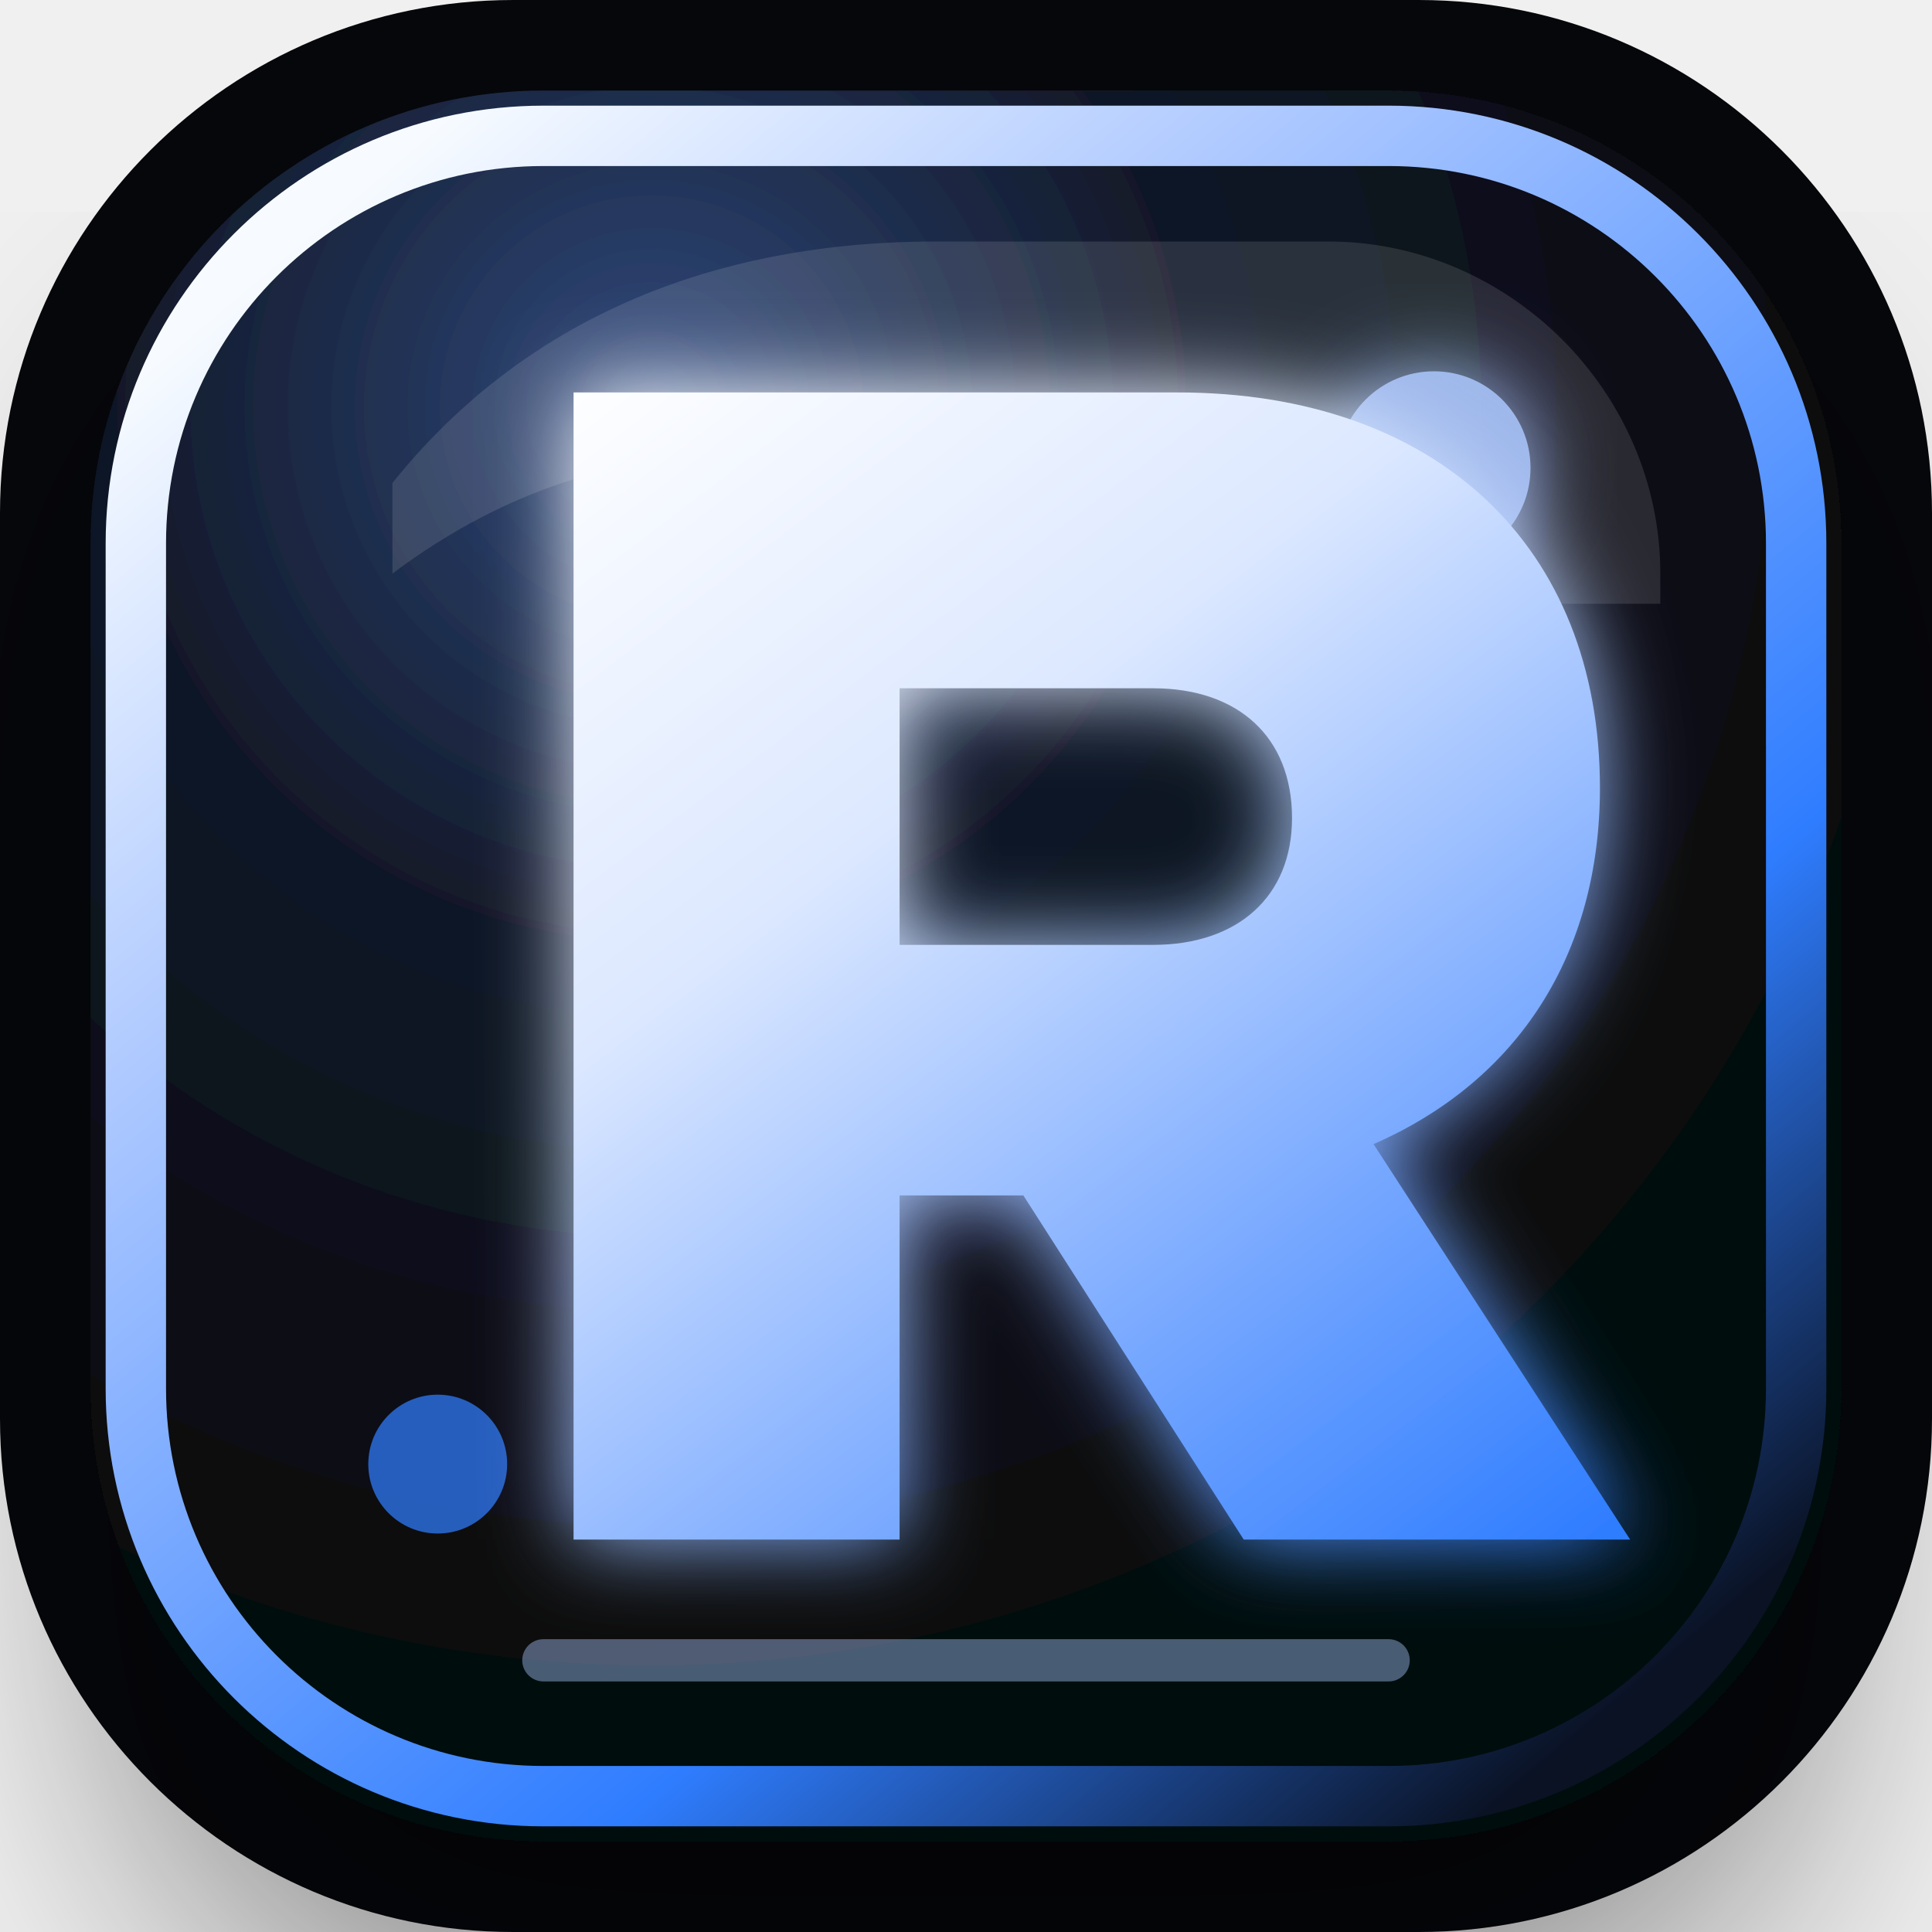
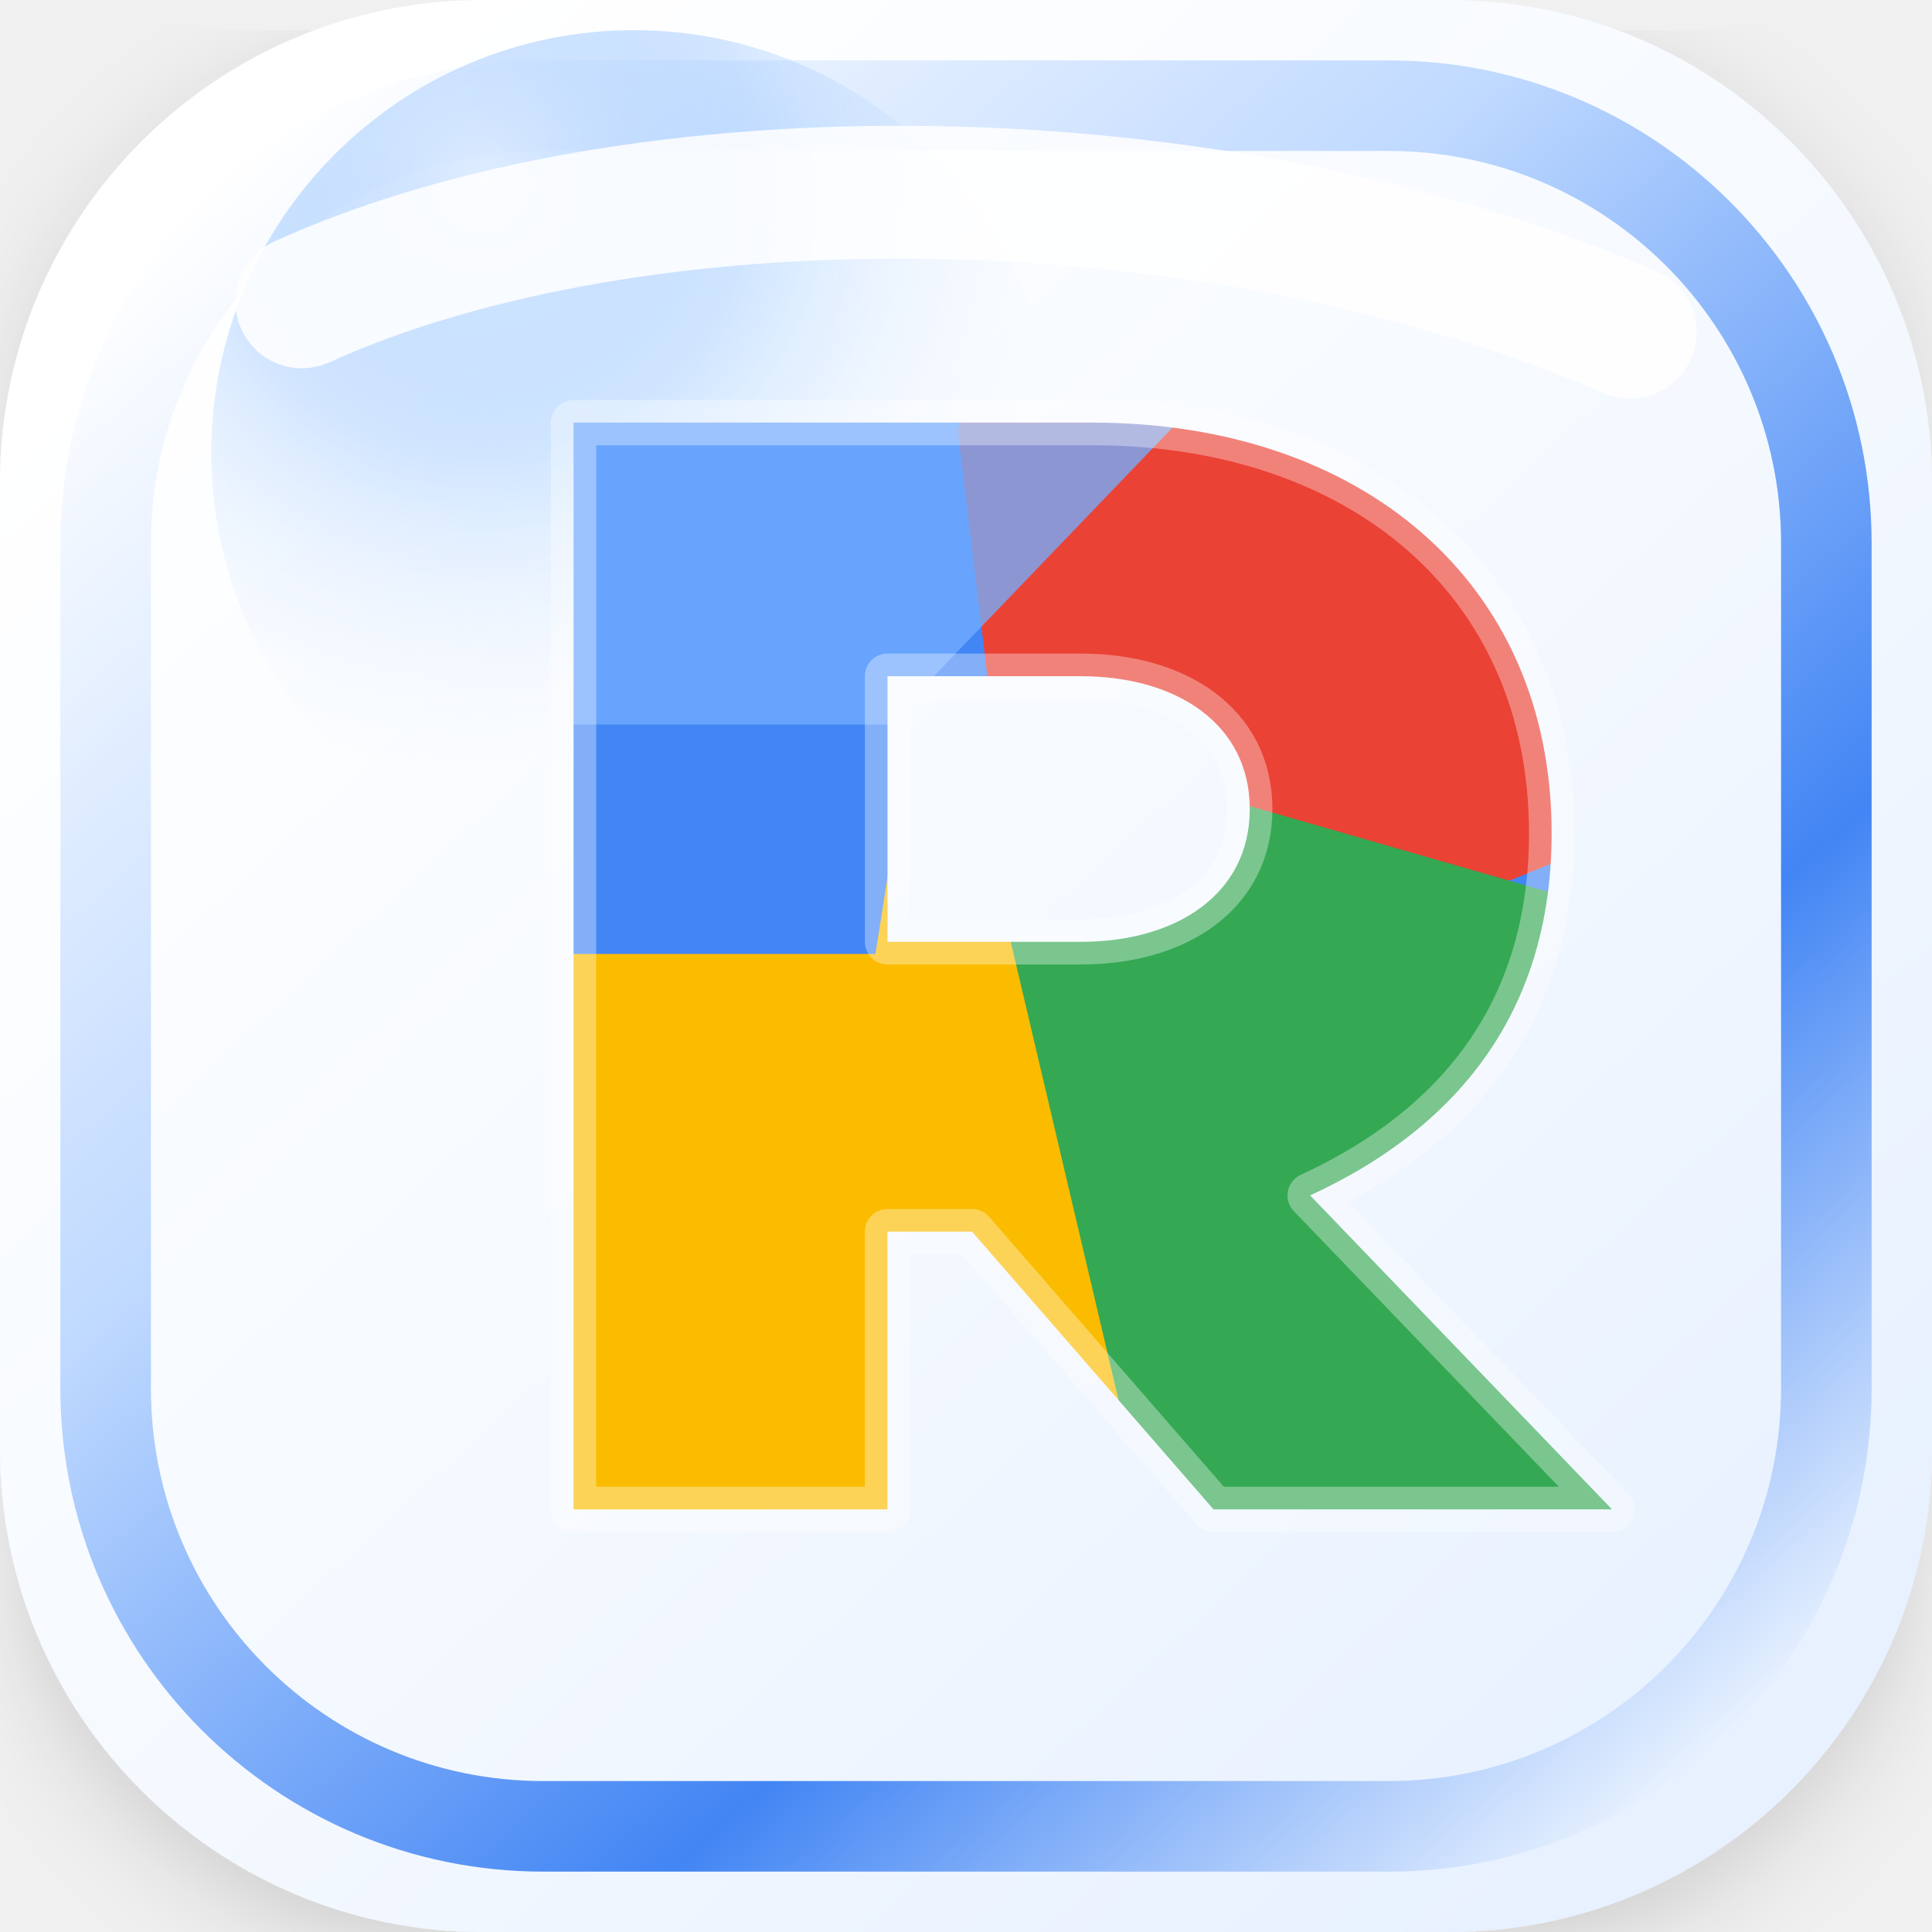
- <svg xmlns="http://www.w3.org/2000/svg" viewBox="0 0 64 64" role="img" aria-label="ルキスマCRM">
+ <svg xmlns="http://www.w3.org/2000/svg" viewBox="0 0 64 64" role="img" aria-label="Rukisma CRM homepage icon">
  <defs>
-     <radialGradient id="bgGlow" cx="32%" cy="18%" r="74%">
-       <stop offset="0" stop-color="#314a7e" />
-       <stop offset=".42" stop-color="#111827" />
-       <stop offset="1" stop-color="#06070b" />
+     <linearGradient id="shell" x1="8" y1="6" x2="56" y2="58" gradientUnits="userSpaceOnUse">
+       <stop offset="0" stop-color="#ffffff" />
+       <stop offset=".48" stop-color="#f6faff" />
+       <stop offset="1" stop-color="#e8f1ff" />
+     </linearGradient>
+     <linearGradient id="rim" x1="8" y1="5" x2="56" y2="59" gradientUnits="userSpaceOnUse">
+       <stop offset="0" stop-color="#ffffff" />
+       <stop offset=".36" stop-color="#bfd9ff" />
+       <stop offset=".72" stop-color="#4285f4" />
+       <stop offset="1" stop-color="#eaf3ff" />
+     </linearGradient>
+     <radialGradient id="halo" cx="32%" cy="18%" r="74%">
+       <stop offset="0" stop-color="#ddebff" stop-opacity=".9" />
+       <stop offset=".44" stop-color="#7eb7ff" stop-opacity=".34" />
+       <stop offset="1" stop-color="#ffffff" stop-opacity="0" />
    </radialGradient>
-     <linearGradient id="rim" x1="11" y1="7" x2="53" y2="57" gradientUnits="userSpaceOnUse">
-       <stop offset="0" stop-color="#f7fbff" />
-       <stop offset=".28" stop-color="#abc7ff" />
-       <stop offset=".72" stop-color="#2f7dff" />
-       <stop offset="1" stop-color="#0a1224" />
-     </linearGradient>
-     <linearGradient id="mark" x1="19" y1="12" x2="50" y2="53" gradientUnits="userSpaceOnUse">
-       <stop offset="0" stop-color="#ffffff" />
-       <stop offset=".36" stop-color="#dce8ff" />
-       <stop offset=".72" stop-color="#79a9ff" />
-       <stop offset="1" stop-color="#2f7dff" />
-     </linearGradient>
-     <filter id="softShadow" x="-30%" y="-30%" width="160%" height="160%">
-       <feDropShadow dx="0" dy="7" stdDeviation="5" flood-color="#000000" flood-opacity=".42" />
+     <filter id="shadow" x="-40%" y="-40%" width="180%" height="180%">
+       <feDropShadow dx="0" dy="4" stdDeviation="4" flood-color="#5178aa" flood-opacity=".24" />
+       <feDropShadow dx="0" dy="1" stdDeviation="1.6" flood-color="#0b1320" flood-opacity=".14" />
    </filter>
-     <filter id="blueBloom" x="-45%" y="-45%" width="190%" height="190%">
-       <feGaussianBlur stdDeviation="1.4" result="blur" />
-       <feMerge>
-         <feMergeNode in="blur" />
-         <feMergeNode in="SourceGraphic" />
-       </feMerge>
+     <filter id="markShadow" x="-45%" y="-45%" width="190%" height="190%">
+       <feDropShadow dx="0" dy="0" stdDeviation="1.6" flood-color="#ffffff" flood-opacity=".85" />
+       <feDropShadow dx="0" dy="0" stdDeviation="2.6" flood-color="#4285f4" flood-opacity=".22" />
+       <feDropShadow dx="0" dy="2.5" stdDeviation="2.4" flood-color="#315982" flood-opacity=".24" />
    </filter>
+     <clipPath id="rClip">
+       <path d="M19 50V14h17.2c8.8 0 15.2 5.2 15.2 13.6 0 5.6-2.8 9.6-8 12l10 10.4H40.2l-8-9.2h-2.8V50H19Zm10.4-18.8h6.4c3.2 0 5.6-1.6 5.6-4.4 0-2.8-2.4-4.4-5.6-4.4h-6.4v8.8Z" />
+     </clipPath>
  </defs>
-   <rect width="64" height="64" rx="17" fill="#06070b" />
-   <rect x="3" y="3" width="58" height="58" rx="15" fill="url(#bgGlow)" filter="url(#softShadow)" />
-   <rect x="4.5" y="4.5" width="55" height="55" rx="13.5" fill="none" stroke="url(#rim)" stroke-width="2" />
-   <path d="M13 16c4-5 10-8 18-8h13c6 0 11 5 11 11v1H43c-2 0-4-1-5-3l-1-2H25c-4 0-8 1-12 4v-3Z" fill="#ffffff" opacity=".12" />
-   <circle cx="47.5" cy="15.5" r="3.2" fill="#abc7ff" opacity=".9" filter="url(#blueBloom)" />
-   <circle cx="14.5" cy="48.5" r="2.3" fill="#2f7dff" opacity=".72" />
-   <path fill="url(#mark)" filter="url(#blueBloom)" d="M19 13h20c8.6 0 14 5.1 14 13.1 0 5.5-2.7 9.7-7.5 11.8L54 51H41.2l-7.3-11.4h-4.1V51H19V13Zm10.8 9.8v8.5h8.4c2.8 0 4.6-1.6 4.6-4.2 0-2.7-1.8-4.3-4.6-4.3h-8.4Z" />
-   <path d="M18 55h28" stroke="#abc7ff" stroke-width="1.4" stroke-linecap="round" opacity=".42" />
+   <rect width="64" height="64" rx="16" fill="url(#shell)" filter="url(#shadow)" />
+   <rect x="3.5" y="3.5" width="57" height="57" rx="14.5" fill="none" stroke="url(#rim)" stroke-width="3" />
+   <circle cx="21" cy="15" r="14" fill="url(#halo)" />
+   <path d="M10 10c11-5 30-5 44 1" fill="none" stroke="#ffffff" stroke-width="4.4" stroke-linecap="round" opacity=".86" />
+   <g clip-path="url(#rClip)" filter="url(#markShadow)">
+     <rect width="64" height="64" fill="#4285f4" />
+     <path d="M30 0h34v23.5L45 31.2 33 24.8Z" fill="#ea4335" />
+     <path d="M32 24 64 33.2V64H41.2L30.4 40.8Z" fill="#34a853" />
+     <path d="M0 31.2 31.6 23.2 41.2 64H0Z" fill="#fbbc05" />
+     <path d="M0 0h34L29 31.6H0Z" fill="#4285f4" />
+     <path d="M18 14h21l-9.6 10H18Z" fill="#72adff" opacity=".78" />
+   </g>
+   <path d="M19 50V14h17.2c8.8 0 15.2 5.2 15.2 13.6 0 5.6-2.8 9.6-8 12l10 10.4H40.2l-8-9.2h-2.8V50H19Zm10.4-18.8h6.4c3.2 0 5.6-1.6 5.6-4.4 0-2.8-2.4-4.4-5.6-4.4h-6.4v8.8Z" fill="none" stroke="#ffffff" stroke-opacity=".34" stroke-width="1.5" stroke-linejoin="round" />
</svg>
